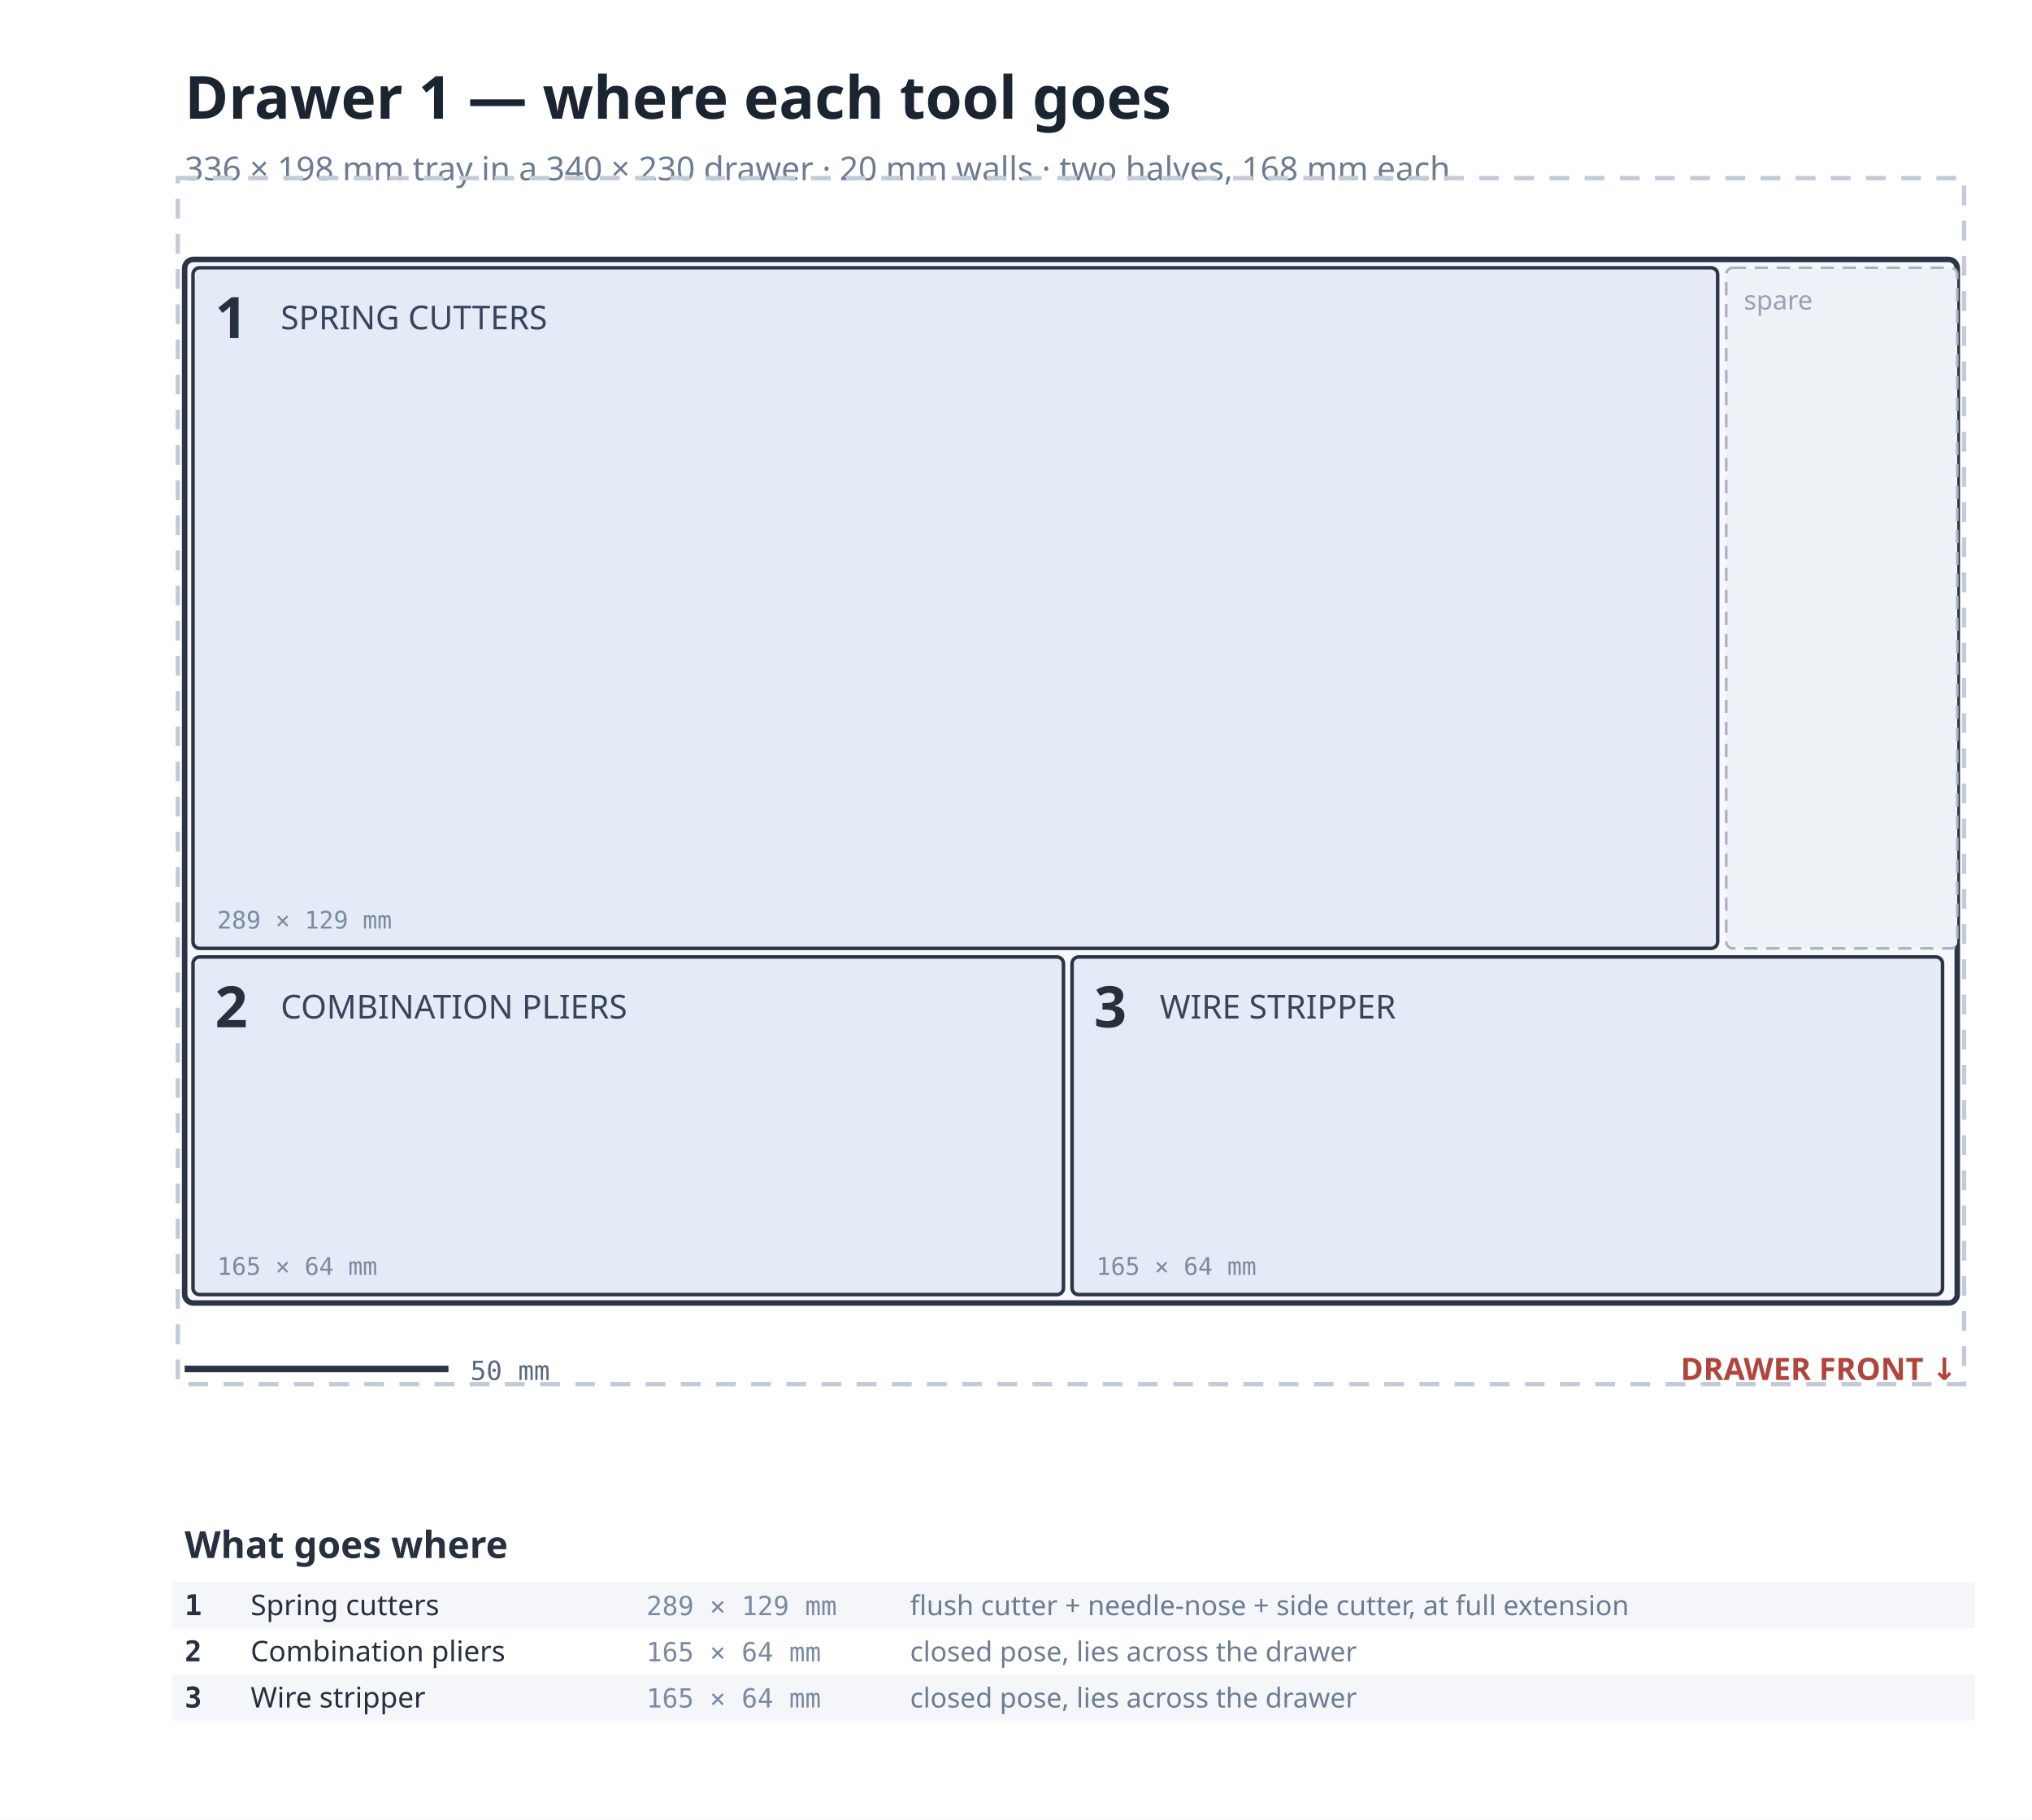
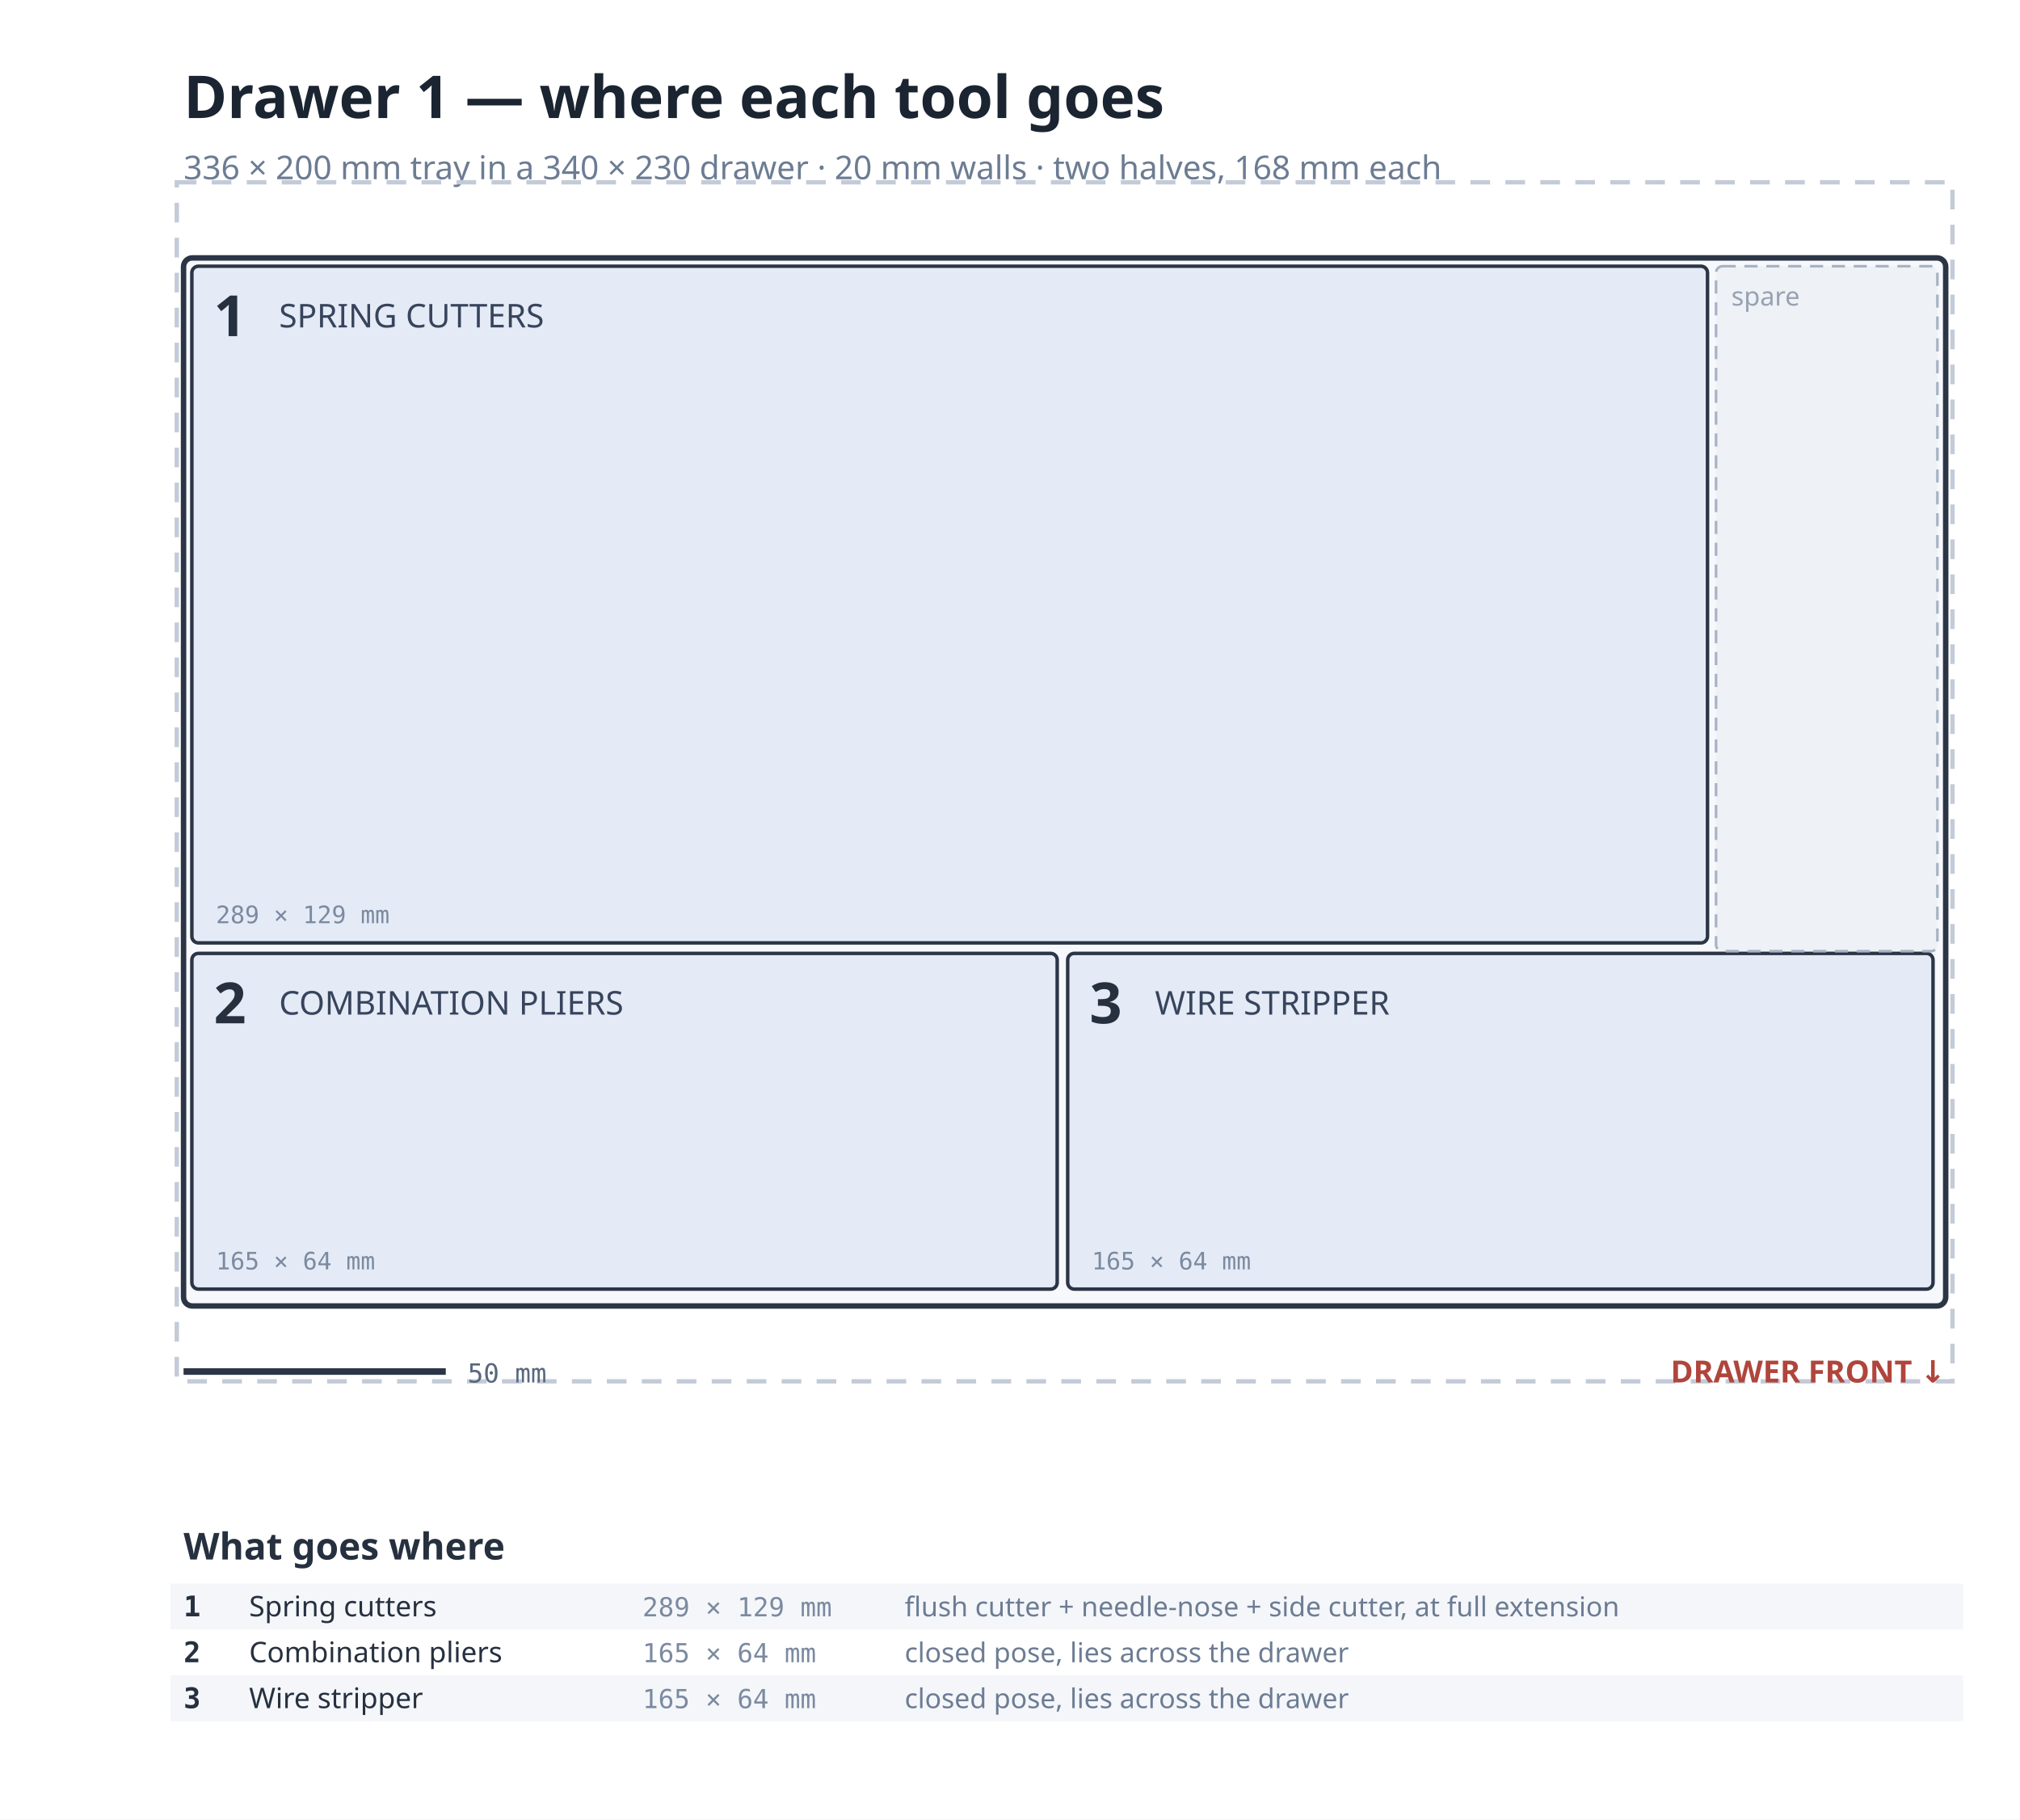
- <svg xmlns="http://www.w3.org/2000/svg" width="924.4" height="827.72" viewBox="0 0 924.4 827.72">
+ <svg xmlns="http://www.w3.org/2000/svg" width="924.4" height="832.52" viewBox="0 0 924.4 832.52">
  <rect width="100%" height="100%" fill="#ffffff" />
  <text x="84" y="54" font-family="ui-sans-serif,system-ui,sans-serif" font-size="27" font-weight="700" fill="#1b2431">Drawer 1 — where each tool goes</text>
-   <text x="84" y="82" font-family="ui-sans-serif,system-ui,sans-serif" font-size="15" fill="#6c7c93">336 × 198 mm tray in a 340 × 230 drawer · 20 mm walls · two halves, 168 mm each</text>
-   <rect x="80.9" y="81" width="812.6" height="548.6" fill="none" stroke="#c3cbd8" stroke-width="2" stroke-dasharray="9 7" />
-   <rect x="84" y="118" width="806.4" height="474.72" fill="#f6f8fc" stroke="#2b3546" stroke-width="2.5" rx="4" />
+   <text x="84" y="82" font-family="ui-sans-serif,system-ui,sans-serif" font-size="15" fill="#6c7c93">336 × 200 mm tray in a 340 × 230 drawer · 20 mm walls · two halves, 168 mm each</text>
+   <rect x="80.9" y="83.4" width="812.6" height="548.6" fill="none" stroke="#c3cbd8" stroke-width="2" stroke-dasharray="9 7" />
+   <rect x="84" y="118" width="806.4" height="479.52" fill="#f6f8fc" stroke="#2b3546" stroke-width="2.5" rx="4" />
  <rect x="87.8" y="121.8" width="693.6" height="309.6" fill="#e4ebf6" stroke="#2b3546" stroke-width="1.6" rx="3" />
  <text x="97.8" y="153.8" font-family="ui-sans-serif,system-ui,sans-serif" font-size="26" font-weight="700" fill="#26303f">1</text>
  <text x="127.7" y="149.8" font-family="ui-sans-serif,system-ui,sans-serif" font-size="15" fill="#37445c">SPRING CUTTERS</text>
  <text x="98.8" y="422.4" font-family="ui-monospace,Menlo,monospace" font-size="11" fill="#7b8aa0">289 × 129 mm</text>
-   <rect x="87.8" y="435.3" width="396" height="153.6" fill="#e4ebf6" stroke="#2b3546" stroke-width="1.6" rx="3" />
-   <text x="97.8" y="467.3" font-family="ui-sans-serif,system-ui,sans-serif" font-size="26" font-weight="700" fill="#26303f">2</text>
-   <text x="127.7" y="463.3" font-family="ui-sans-serif,system-ui,sans-serif" font-size="15" fill="#37445c">COMBINATION PLIERS</text>
-   <text x="98.8" y="579.9" font-family="ui-monospace,Menlo,monospace" font-size="11" fill="#7b8aa0">165 × 64 mm</text>
-   <rect x="487.7" y="435.3" width="396" height="153.6" fill="#e4ebf6" stroke="#2b3546" stroke-width="1.6" rx="3" />
-   <text x="497.7" y="467.3" font-family="ui-sans-serif,system-ui,sans-serif" font-size="26" font-weight="700" fill="#26303f">3</text>
-   <text x="527.6" y="463.3" font-family="ui-sans-serif,system-ui,sans-serif" font-size="15" fill="#37445c">WIRE STRIPPER</text>
-   <text x="498.7" y="579.9" font-family="ui-monospace,Menlo,monospace" font-size="11" fill="#7b8aa0">165 × 64 mm</text>
-   <rect x="785.3" y="121.8" width="105.1" height="309.6" fill="#eef1f5" stroke="#a7b3c4" stroke-width="1.2" stroke-dasharray="6 4" rx="3" />
-   <text x="793.3" y="140.8" font-family="ui-sans-serif,system-ui,sans-serif" font-size="12" fill="#97a2b2">spare</text>
-   <line x1="84" y1="622.72" x2="204" y2="622.72" stroke="#2b3546" stroke-width="3" />
-   <text x="214" y="627.72" font-family="ui-monospace,Menlo,monospace" font-size="12" fill="#5a687d">50 mm</text>
-   <text x="890.4" y="627.72" font-family="ui-sans-serif,system-ui,sans-serif" font-size="14" font-weight="700" text-anchor="end" fill="#b0453c">DRAWER FRONT ↓</text>
-   <text x="84" y="708.72" font-family="ui-sans-serif,system-ui,sans-serif" font-size="17" font-weight="700" fill="#26303f">What goes where</text>
-   <rect x="78" y="719.72" width="820.4" height="21" fill="#f4f6fa" />
-   <text x="84" y="734.72" font-family="ui-monospace,Menlo,monospace" font-size="13" font-weight="700" fill="#26303f">1</text>
-   <text x="114" y="734.72" font-family="ui-sans-serif,system-ui,sans-serif" font-size="13" fill="#26303f">Spring cutters</text>
-   <text x="294" y="734.72" font-family="ui-monospace,Menlo,monospace" font-size="12" fill="#7b8aa0">289 × 129 mm</text>
-   <text x="414" y="734.72" font-family="ui-sans-serif,system-ui,sans-serif" font-size="12.5" fill="#6c7c93">flush cutter + needle-nose + side cutter, at full extension</text>
-   <text x="84" y="755.72" font-family="ui-monospace,Menlo,monospace" font-size="13" font-weight="700" fill="#26303f">2</text>
-   <text x="114" y="755.72" font-family="ui-sans-serif,system-ui,sans-serif" font-size="13" fill="#26303f">Combination pliers</text>
-   <text x="294" y="755.72" font-family="ui-monospace,Menlo,monospace" font-size="12" fill="#7b8aa0">165 × 64 mm</text>
-   <text x="414" y="755.72" font-family="ui-sans-serif,system-ui,sans-serif" font-size="12.5" fill="#6c7c93">closed pose, lies across the drawer</text>
-   <rect x="78" y="761.72" width="820.4" height="21" fill="#f4f6fa" />
-   <text x="84" y="776.72" font-family="ui-monospace,Menlo,monospace" font-size="13" font-weight="700" fill="#26303f">3</text>
-   <text x="114" y="776.72" font-family="ui-sans-serif,system-ui,sans-serif" font-size="13" fill="#26303f">Wire stripper</text>
-   <text x="294" y="776.72" font-family="ui-monospace,Menlo,monospace" font-size="12" fill="#7b8aa0">165 × 64 mm</text>
-   <text x="414" y="776.72" font-family="ui-sans-serif,system-ui,sans-serif" font-size="12.5" fill="#6c7c93">closed pose, lies across the drawer</text>
+   <rect x="87.8" y="436.2" width="396" height="153.6" fill="#e4ebf6" stroke="#2b3546" stroke-width="1.6" rx="3" />
+   <text x="97.8" y="468.2" font-family="ui-sans-serif,system-ui,sans-serif" font-size="26" font-weight="700" fill="#26303f">2</text>
+   <text x="127.7" y="464.2" font-family="ui-sans-serif,system-ui,sans-serif" font-size="15" fill="#37445c">COMBINATION PLIERS</text>
+   <text x="98.8" y="580.8" font-family="ui-monospace,Menlo,monospace" font-size="11" fill="#7b8aa0">165 × 64 mm</text>
+   <rect x="488.6" y="436.2" width="396" height="153.6" fill="#e4ebf6" stroke="#2b3546" stroke-width="1.6" rx="3" />
+   <text x="498.6" y="468.2" font-family="ui-sans-serif,system-ui,sans-serif" font-size="26" font-weight="700" fill="#26303f">3</text>
+   <text x="528.5" y="464.2" font-family="ui-sans-serif,system-ui,sans-serif" font-size="15" fill="#37445c">WIRE STRIPPER</text>
+   <text x="499.6" y="580.8" font-family="ui-monospace,Menlo,monospace" font-size="11" fill="#7b8aa0">165 × 64 mm</text>
+   <rect x="785.3" y="121.8" width="101.3" height="313.4" fill="#eef1f5" stroke="#a7b3c4" stroke-width="1.2" stroke-dasharray="6 4" rx="3" />
+   <text x="792.3" y="139.8" font-family="ui-sans-serif,system-ui,sans-serif" font-size="12" fill="#97a2b2">spare</text>
+   <line x1="84" y1="627.52" x2="204" y2="627.52" stroke="#2b3546" stroke-width="3" />
+   <text x="214" y="632.52" font-family="ui-monospace,Menlo,monospace" font-size="12" fill="#5a687d">50 mm</text>
+   <text x="890.4" y="632.52" font-family="ui-sans-serif,system-ui,sans-serif" font-size="14" font-weight="700" text-anchor="end" fill="#b0453c">DRAWER FRONT ↓</text>
+   <text x="84" y="713.52" font-family="ui-sans-serif,system-ui,sans-serif" font-size="17" font-weight="700" fill="#26303f">What goes where</text>
+   <rect x="78" y="724.52" width="820.4" height="21" fill="#f4f6fa" />
+   <text x="84" y="739.52" font-family="ui-monospace,Menlo,monospace" font-size="13" font-weight="700" fill="#26303f">1</text>
+   <text x="114" y="739.52" font-family="ui-sans-serif,system-ui,sans-serif" font-size="13" fill="#26303f">Spring cutters</text>
+   <text x="294" y="739.52" font-family="ui-monospace,Menlo,monospace" font-size="12" fill="#7b8aa0">289 × 129 mm</text>
+   <text x="414" y="739.52" font-family="ui-sans-serif,system-ui,sans-serif" font-size="12.5" fill="#6c7c93">flush cutter + needle-nose + side cutter, at full extension</text>
+   <text x="84" y="760.52" font-family="ui-monospace,Menlo,monospace" font-size="13" font-weight="700" fill="#26303f">2</text>
+   <text x="114" y="760.52" font-family="ui-sans-serif,system-ui,sans-serif" font-size="13" fill="#26303f">Combination pliers</text>
+   <text x="294" y="760.52" font-family="ui-monospace,Menlo,monospace" font-size="12" fill="#7b8aa0">165 × 64 mm</text>
+   <text x="414" y="760.52" font-family="ui-sans-serif,system-ui,sans-serif" font-size="12.5" fill="#6c7c93">closed pose, lies across the drawer</text>
+   <rect x="78" y="766.52" width="820.4" height="21" fill="#f4f6fa" />
+   <text x="84" y="781.52" font-family="ui-monospace,Menlo,monospace" font-size="13" font-weight="700" fill="#26303f">3</text>
+   <text x="114" y="781.52" font-family="ui-sans-serif,system-ui,sans-serif" font-size="13" fill="#26303f">Wire stripper</text>
+   <text x="294" y="781.52" font-family="ui-monospace,Menlo,monospace" font-size="12" fill="#7b8aa0">165 × 64 mm</text>
+   <text x="414" y="781.52" font-family="ui-sans-serif,system-ui,sans-serif" font-size="12.5" fill="#6c7c93">closed pose, lies across the drawer</text>
</svg>
